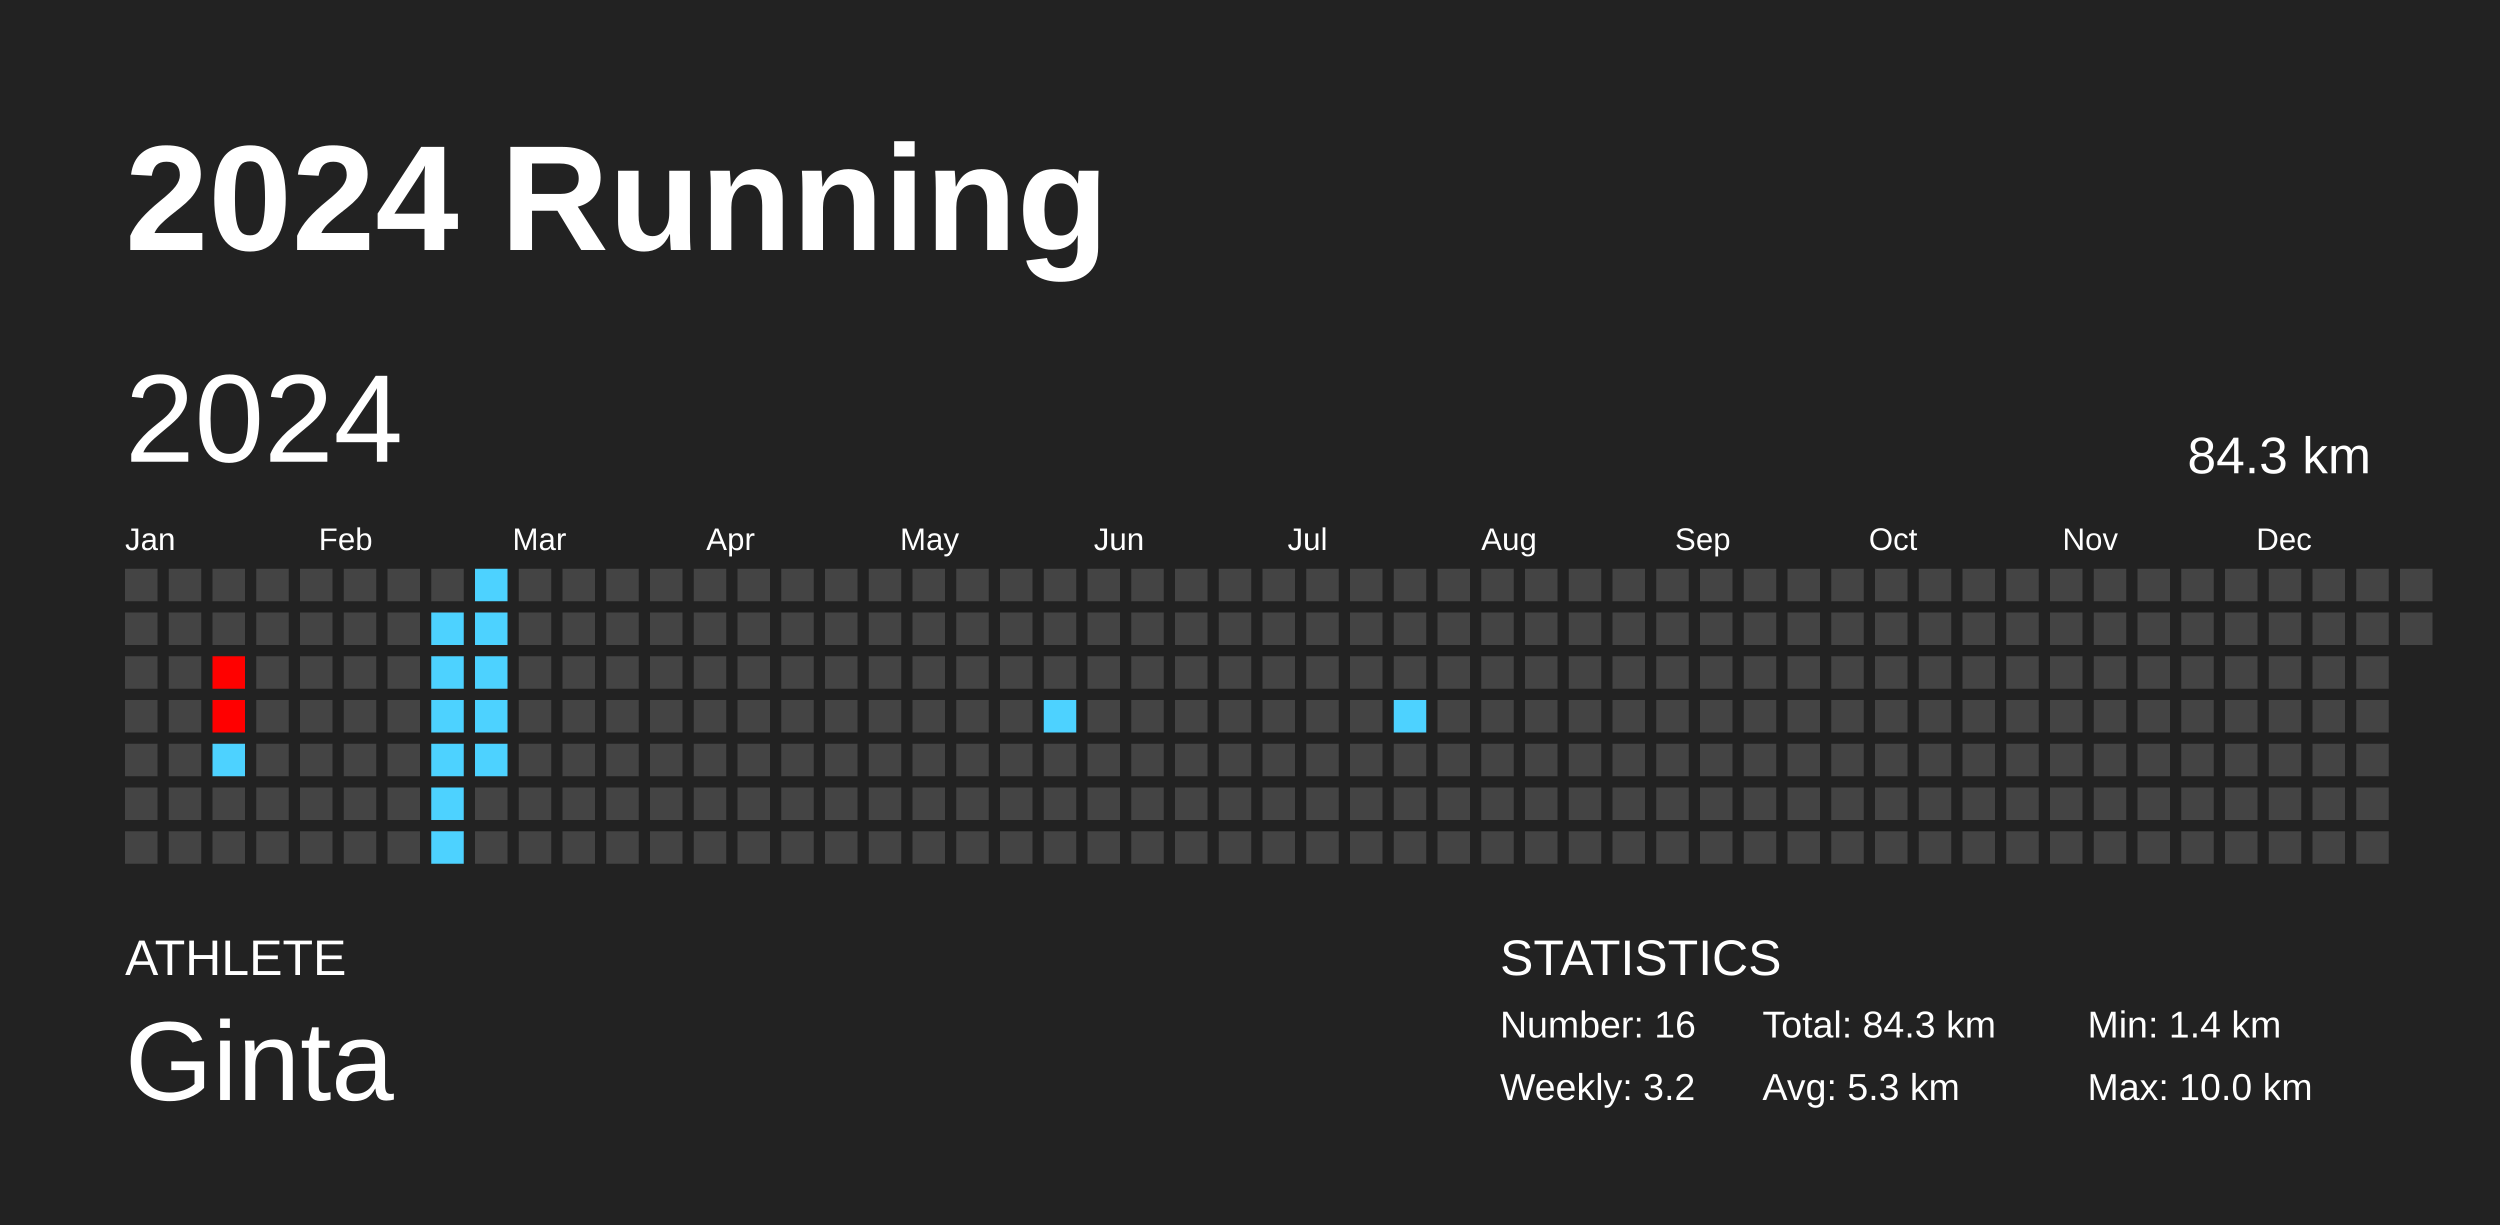
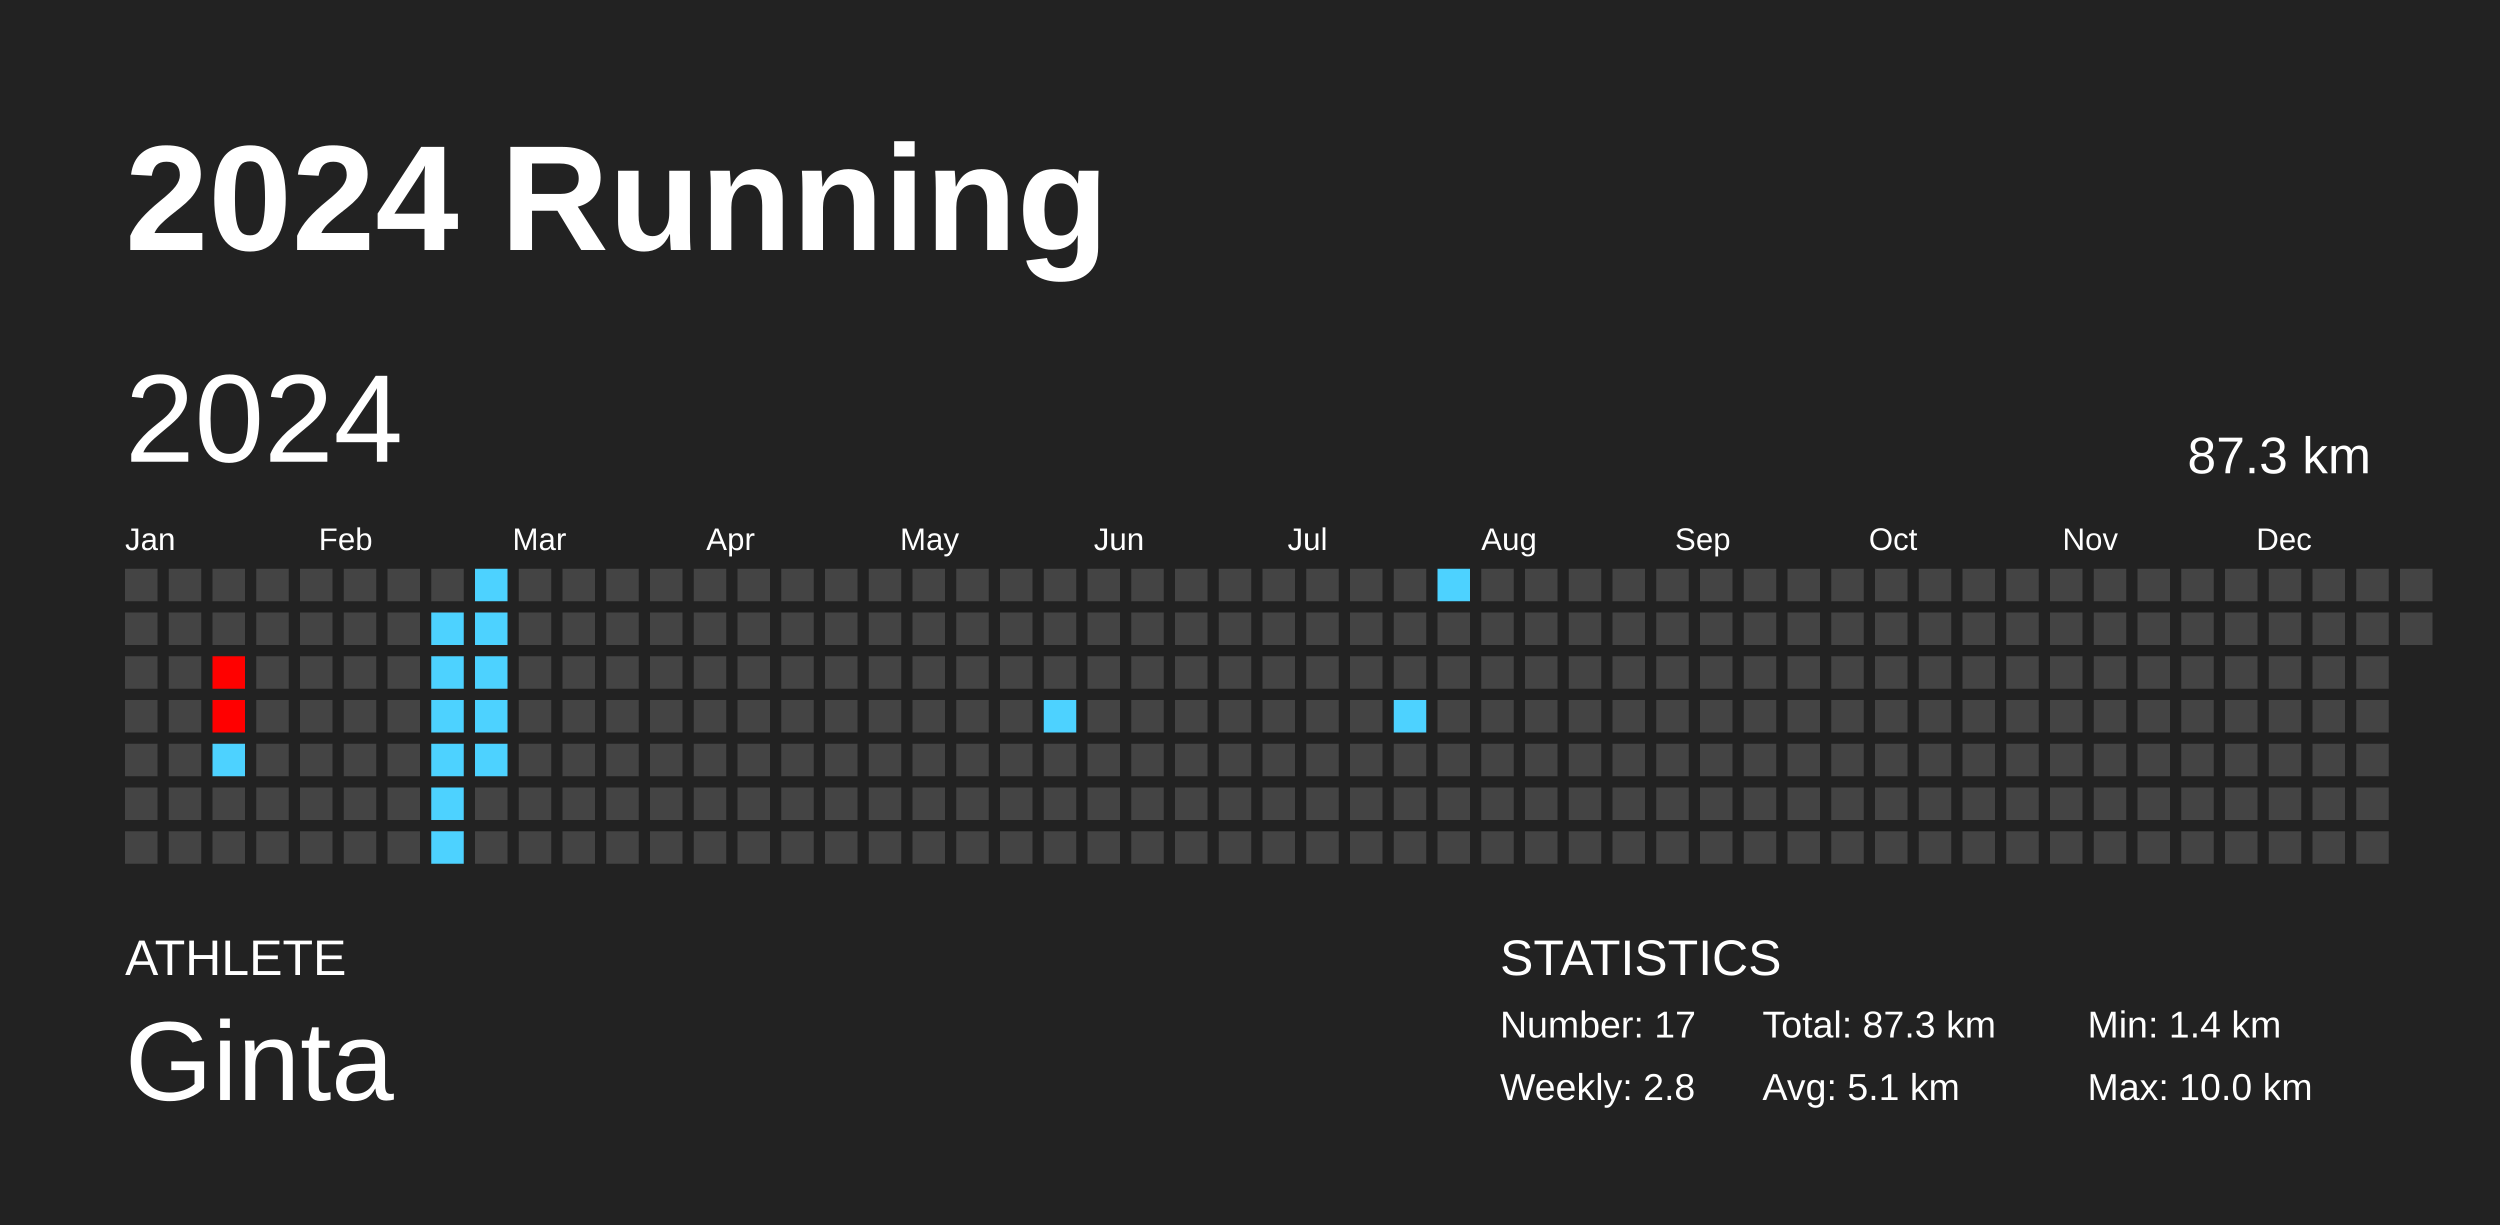
<svg xmlns="http://www.w3.org/2000/svg" baseProfile="full" height="98mm" version="1.1" viewBox="0,0,200,98" width="200mm">
  <defs />
  <rect fill="#222222" height="98" width="200" x="0" y="0" />
  <text fill="#FFFFFF" style="font-size:12px; font-family:Arial; font-weight:bold;" x="10" y="20">2024 Running</text>
  <text fill="#FFFFFF" style="font-size:4px; font-family:Arial" x="10" y="78">ATHLETE</text>
  <text fill="#FFFFFF" style="font-size:9px; font-family:Arial" x="10" y="88">Ginta</text>
  <text fill="#FFFFFF" style="font-size:4px; font-family:Arial" x="120" y="78">STATISTICS</text>
-   <text fill="#FFFFFF" style="font-size:3px; font-family:Arial" x="120" y="83">Number: 16</text>
-   <text fill="#FFFFFF" style="font-size:3px; font-family:Arial" x="120" y="88">Weekly: 3.2</text>
-   <text fill="#FFFFFF" style="font-size:3px; font-family:Arial" x="141" y="83">Total: 84.3 km</text>
-   <text fill="#FFFFFF" style="font-size:3px; font-family:Arial" x="141" y="88">Avg: 5.3 km</text>
+   <text fill="#FFFFFF" style="font-size:3px; font-family:Arial" x="120" y="83">Number: 17</text>
+   <text fill="#FFFFFF" style="font-size:3px; font-family:Arial" x="120" y="88">Weekly: 2.8</text>
+   <text fill="#FFFFFF" style="font-size:3px; font-family:Arial" x="141" y="83">Total: 87.3 km</text>
+   <text fill="#FFFFFF" style="font-size:3px; font-family:Arial" x="141" y="88">Avg: 5.1 km</text>
  <text fill="#FFFFFF" style="font-size:3px; font-family:Arial" x="167" y="83">Min: 1.4 km</text>
  <text fill="#FFFFFF" style="font-size:3px; font-family:Arial" x="167" y="88">Max: 10.0 km</text>
  <text dominant-baseline="hanging" fill="#FFFFFF" style="font-size:10.0px; font-family:Arial;" x="10" y="30">2024</text>
-   <text dominant-baseline="hanging" fill="#FFFFFF" style="font-size:4.125px; font-family:Arial;" x="175" y="35">84.3 km</text>
+   <text dominant-baseline="hanging" fill="#FFFFFF" style="font-size:4.125px; font-family:Arial;" x="175" y="35">87.3 km</text>
  <text fill="#FFFFFF" style="font-size:2.5px; font-family:Arial" x="10.0" y="44">Jan</text>
  <text fill="#FFFFFF" style="font-size:2.5px; font-family:Arial" x="25.5" y="44">Feb</text>
  <text fill="#FFFFFF" style="font-size:2.5px; font-family:Arial" x="41.0" y="44">Mar</text>
  <text fill="#FFFFFF" style="font-size:2.5px; font-family:Arial" x="56.5" y="44">Apr</text>
  <text fill="#FFFFFF" style="font-size:2.5px; font-family:Arial" x="72.0" y="44">May</text>
  <text fill="#FFFFFF" style="font-size:2.5px; font-family:Arial" x="87.5" y="44">Jun</text>
  <text fill="#FFFFFF" style="font-size:2.5px; font-family:Arial" x="103.0" y="44">Jul</text>
  <text fill="#FFFFFF" style="font-size:2.5px; font-family:Arial" x="118.5" y="44">Aug</text>
  <text fill="#FFFFFF" style="font-size:2.5px; font-family:Arial" x="134.0" y="44">Sep</text>
  <text fill="#FFFFFF" style="font-size:2.5px; font-family:Arial" x="149.5" y="44">Oct</text>
  <text fill="#FFFFFF" style="font-size:2.5px; font-family:Arial" x="165.0" y="44">Nov</text>
  <text fill="#FFFFFF" style="font-size:2.5px; font-family:Arial" x="180.5" y="44">Dec</text>
  <rect fill="#444444" height="2.6" width="2.6" x="10.0" y="45.5" />
  <rect fill="#444444" height="2.6" width="2.6" x="10.0" y="49.0" />
  <rect fill="#444444" height="2.6" width="2.6" x="10.0" y="52.5" />
  <rect fill="#444444" height="2.6" width="2.6" x="10.0" y="56.0" />
  <rect fill="#444444" height="2.6" width="2.6" x="10.0" y="59.5" />
  <rect fill="#444444" height="2.6" width="2.6" x="10.0" y="63.0" />
  <rect fill="#444444" height="2.6" width="2.6" x="10.0" y="66.5" />
  <rect fill="#444444" height="2.6" width="2.6" x="13.5" y="45.5" />
  <rect fill="#444444" height="2.6" width="2.6" x="13.5" y="49.0" />
  <rect fill="#444444" height="2.6" width="2.6" x="13.5" y="52.5" />
  <rect fill="#444444" height="2.6" width="2.6" x="13.5" y="56.0" />
  <rect fill="#444444" height="2.6" width="2.6" x="13.5" y="59.5" />
  <rect fill="#444444" height="2.6" width="2.6" x="13.5" y="63.0" />
  <rect fill="#444444" height="2.6" width="2.6" x="13.5" y="66.5" />
  <rect fill="#444444" height="2.6" width="2.6" x="17.0" y="45.5" />
  <rect fill="#444444" height="2.6" width="2.6" x="17.0" y="49.0" />
  <rect fill="#ff0100" height="2.6" width="2.6" x="17.0" y="52.5" />
  <rect fill="#ff0000" height="2.6" width="2.6" x="17.0" y="56.0" />
  <rect fill="#4dd2ff" height="2.6" width="2.6" x="17.0" y="59.5" />
  <rect fill="#444444" height="2.6" width="2.6" x="17.0" y="63.0" />
  <rect fill="#444444" height="2.6" width="2.6" x="17.0" y="66.5" />
  <rect fill="#444444" height="2.6" width="2.6" x="20.5" y="45.5" />
  <rect fill="#444444" height="2.6" width="2.6" x="20.5" y="49.0" />
  <rect fill="#444444" height="2.6" width="2.6" x="20.5" y="52.5" />
  <rect fill="#444444" height="2.6" width="2.6" x="20.5" y="56.0" />
  <rect fill="#444444" height="2.6" width="2.6" x="20.5" y="59.5" />
  <rect fill="#444444" height="2.6" width="2.6" x="20.5" y="63.0" />
  <rect fill="#444444" height="2.6" width="2.6" x="20.5" y="66.5" />
  <rect fill="#444444" height="2.6" width="2.6" x="24.0" y="45.5" />
  <rect fill="#444444" height="2.6" width="2.6" x="24.0" y="49.0" />
  <rect fill="#444444" height="2.6" width="2.6" x="24.0" y="52.5" />
  <rect fill="#444444" height="2.6" width="2.6" x="24.0" y="56.0" />
  <rect fill="#444444" height="2.6" width="2.6" x="24.0" y="59.5" />
  <rect fill="#444444" height="2.6" width="2.6" x="24.0" y="63.0" />
  <rect fill="#444444" height="2.6" width="2.6" x="24.0" y="66.5" />
  <rect fill="#444444" height="2.6" width="2.6" x="27.5" y="45.5" />
  <rect fill="#444444" height="2.6" width="2.6" x="27.5" y="49.0" />
  <rect fill="#444444" height="2.6" width="2.6" x="27.5" y="52.5" />
  <rect fill="#444444" height="2.6" width="2.6" x="27.5" y="56.0" />
  <rect fill="#444444" height="2.6" width="2.6" x="27.5" y="59.5" />
  <rect fill="#444444" height="2.6" width="2.6" x="27.5" y="63.0" />
  <rect fill="#444444" height="2.6" width="2.6" x="27.5" y="66.5" />
  <rect fill="#444444" height="2.6" width="2.6" x="31.0" y="45.5" />
  <rect fill="#444444" height="2.6" width="2.6" x="31.0" y="49.0" />
  <rect fill="#444444" height="2.6" width="2.6" x="31.0" y="52.5" />
  <rect fill="#444444" height="2.6" width="2.6" x="31.0" y="56.0" />
  <rect fill="#444444" height="2.6" width="2.6" x="31.0" y="59.5" />
  <rect fill="#444444" height="2.6" width="2.6" x="31.0" y="63.0" />
  <rect fill="#444444" height="2.6" width="2.6" x="31.0" y="66.5" />
  <rect fill="#444444" height="2.6" width="2.6" x="34.5" y="45.5" />
  <rect fill="#4dd2ff" height="2.6" width="2.6" x="34.5" y="49.0" />
  <rect fill="#4dd2ff" height="2.6" width="2.6" x="34.5" y="52.5" />
  <rect fill="#4dd2ff" height="2.6" width="2.6" x="34.5" y="56.0" />
  <rect fill="#4dd2ff" height="2.6" width="2.6" x="34.5" y="59.5" />
  <rect fill="#4dd2ff" height="2.6" width="2.6" x="34.5" y="63.0" />
  <rect fill="#4dd2ff" height="2.6" width="2.6" x="34.5" y="66.5" />
  <rect fill="#4dd2ff" height="2.6" width="2.6" x="38.0" y="45.5" />
  <rect fill="#4dd2ff" height="2.6" width="2.6" x="38.0" y="49.0" />
  <rect fill="#4dd2ff" height="2.6" width="2.6" x="38.0" y="52.5" />
  <rect fill="#4dd2ff" height="2.6" width="2.6" x="38.0" y="56.0" />
  <rect fill="#4dd2ff" height="2.6" width="2.6" x="38.0" y="59.5" />
  <rect fill="#444444" height="2.6" width="2.6" x="38.0" y="63.0" />
  <rect fill="#444444" height="2.6" width="2.6" x="38.0" y="66.5" />
  <rect fill="#444444" height="2.6" width="2.6" x="41.5" y="45.5" />
  <rect fill="#444444" height="2.6" width="2.6" x="41.5" y="49.0" />
  <rect fill="#444444" height="2.6" width="2.6" x="41.5" y="52.5" />
  <rect fill="#444444" height="2.6" width="2.6" x="41.5" y="56.0" />
  <rect fill="#444444" height="2.6" width="2.6" x="41.5" y="59.5" />
  <rect fill="#444444" height="2.6" width="2.6" x="41.5" y="63.0" />
  <rect fill="#444444" height="2.6" width="2.6" x="41.5" y="66.5" />
  <rect fill="#444444" height="2.6" width="2.6" x="45.0" y="45.5" />
  <rect fill="#444444" height="2.6" width="2.6" x="45.0" y="49.0" />
  <rect fill="#444444" height="2.6" width="2.6" x="45.0" y="52.5" />
  <rect fill="#444444" height="2.6" width="2.6" x="45.0" y="56.0" />
  <rect fill="#444444" height="2.6" width="2.6" x="45.0" y="59.5" />
  <rect fill="#444444" height="2.6" width="2.6" x="45.0" y="63.0" />
  <rect fill="#444444" height="2.6" width="2.6" x="45.0" y="66.5" />
  <rect fill="#444444" height="2.6" width="2.6" x="48.5" y="45.5" />
  <rect fill="#444444" height="2.6" width="2.6" x="48.5" y="49.0" />
  <rect fill="#444444" height="2.6" width="2.6" x="48.5" y="52.5" />
  <rect fill="#444444" height="2.6" width="2.6" x="48.5" y="56.0" />
  <rect fill="#444444" height="2.6" width="2.6" x="48.5" y="59.5" />
  <rect fill="#444444" height="2.6" width="2.6" x="48.5" y="63.0" />
  <rect fill="#444444" height="2.6" width="2.6" x="48.5" y="66.5" />
  <rect fill="#444444" height="2.6" width="2.6" x="52.0" y="45.5" />
  <rect fill="#444444" height="2.6" width="2.6" x="52.0" y="49.0" />
  <rect fill="#444444" height="2.6" width="2.6" x="52.0" y="52.5" />
  <rect fill="#444444" height="2.6" width="2.6" x="52.0" y="56.0" />
  <rect fill="#444444" height="2.6" width="2.6" x="52.0" y="59.5" />
  <rect fill="#444444" height="2.6" width="2.6" x="52.0" y="63.0" />
  <rect fill="#444444" height="2.6" width="2.6" x="52.0" y="66.5" />
  <rect fill="#444444" height="2.6" width="2.6" x="55.5" y="45.5" />
  <rect fill="#444444" height="2.6" width="2.6" x="55.5" y="49.0" />
  <rect fill="#444444" height="2.6" width="2.6" x="55.5" y="52.5" />
  <rect fill="#444444" height="2.6" width="2.6" x="55.5" y="56.0" />
  <rect fill="#444444" height="2.6" width="2.6" x="55.5" y="59.5" />
  <rect fill="#444444" height="2.6" width="2.6" x="55.5" y="63.0" />
  <rect fill="#444444" height="2.6" width="2.6" x="55.5" y="66.5" />
  <rect fill="#444444" height="2.6" width="2.6" x="59.0" y="45.5" />
  <rect fill="#444444" height="2.6" width="2.6" x="59.0" y="49.0" />
  <rect fill="#444444" height="2.6" width="2.6" x="59.0" y="52.5" />
  <rect fill="#444444" height="2.6" width="2.6" x="59.0" y="56.0" />
  <rect fill="#444444" height="2.6" width="2.6" x="59.0" y="59.5" />
  <rect fill="#444444" height="2.6" width="2.6" x="59.0" y="63.0" />
  <rect fill="#444444" height="2.6" width="2.6" x="59.0" y="66.5" />
  <rect fill="#444444" height="2.6" width="2.6" x="62.5" y="45.5" />
  <rect fill="#444444" height="2.6" width="2.6" x="62.5" y="49.0" />
  <rect fill="#444444" height="2.6" width="2.6" x="62.5" y="52.5" />
  <rect fill="#444444" height="2.6" width="2.6" x="62.5" y="56.0" />
  <rect fill="#444444" height="2.6" width="2.6" x="62.5" y="59.5" />
  <rect fill="#444444" height="2.6" width="2.6" x="62.5" y="63.0" />
  <rect fill="#444444" height="2.6" width="2.6" x="62.5" y="66.5" />
  <rect fill="#444444" height="2.6" width="2.6" x="66.0" y="45.5" />
  <rect fill="#444444" height="2.6" width="2.6" x="66.0" y="49.0" />
  <rect fill="#444444" height="2.6" width="2.6" x="66.0" y="52.5" />
  <rect fill="#444444" height="2.6" width="2.6" x="66.0" y="56.0" />
  <rect fill="#444444" height="2.6" width="2.6" x="66.0" y="59.5" />
  <rect fill="#444444" height="2.6" width="2.6" x="66.0" y="63.0" />
  <rect fill="#444444" height="2.6" width="2.6" x="66.0" y="66.5" />
  <rect fill="#444444" height="2.6" width="2.6" x="69.5" y="45.5" />
  <rect fill="#444444" height="2.6" width="2.6" x="69.5" y="49.0" />
  <rect fill="#444444" height="2.6" width="2.6" x="69.5" y="52.5" />
  <rect fill="#444444" height="2.6" width="2.6" x="69.5" y="56.0" />
  <rect fill="#444444" height="2.6" width="2.6" x="69.5" y="59.5" />
  <rect fill="#444444" height="2.6" width="2.6" x="69.5" y="63.0" />
  <rect fill="#444444" height="2.6" width="2.6" x="69.5" y="66.5" />
  <rect fill="#444444" height="2.6" width="2.6" x="73.0" y="45.5" />
  <rect fill="#444444" height="2.6" width="2.6" x="73.0" y="49.0" />
  <rect fill="#444444" height="2.6" width="2.6" x="73.0" y="52.5" />
  <rect fill="#444444" height="2.6" width="2.6" x="73.0" y="56.0" />
  <rect fill="#444444" height="2.6" width="2.6" x="73.0" y="59.5" />
  <rect fill="#444444" height="2.6" width="2.6" x="73.0" y="63.0" />
  <rect fill="#444444" height="2.6" width="2.6" x="73.0" y="66.5" />
  <rect fill="#444444" height="2.6" width="2.6" x="76.5" y="45.5" />
  <rect fill="#444444" height="2.6" width="2.6" x="76.5" y="49.0" />
  <rect fill="#444444" height="2.6" width="2.6" x="76.5" y="52.5" />
  <rect fill="#444444" height="2.6" width="2.6" x="76.5" y="56.0" />
  <rect fill="#444444" height="2.6" width="2.6" x="76.5" y="59.5" />
  <rect fill="#444444" height="2.6" width="2.6" x="76.5" y="63.0" />
  <rect fill="#444444" height="2.6" width="2.6" x="76.5" y="66.5" />
  <rect fill="#444444" height="2.6" width="2.6" x="80.0" y="45.5" />
  <rect fill="#444444" height="2.6" width="2.6" x="80.0" y="49.0" />
  <rect fill="#444444" height="2.6" width="2.6" x="80.0" y="52.5" />
  <rect fill="#444444" height="2.6" width="2.6" x="80.0" y="56.0" />
  <rect fill="#444444" height="2.6" width="2.6" x="80.0" y="59.5" />
  <rect fill="#444444" height="2.6" width="2.6" x="80.0" y="63.0" />
  <rect fill="#444444" height="2.6" width="2.6" x="80.0" y="66.5" />
  <rect fill="#444444" height="2.6" width="2.6" x="83.5" y="45.5" />
  <rect fill="#444444" height="2.6" width="2.6" x="83.5" y="49.0" />
  <rect fill="#444444" height="2.6" width="2.6" x="83.5" y="52.5" />
  <rect fill="#4dd2ff" height="2.6" width="2.6" x="83.5" y="56.0" />
  <rect fill="#444444" height="2.6" width="2.6" x="83.5" y="59.5" />
  <rect fill="#444444" height="2.6" width="2.6" x="83.5" y="63.0" />
  <rect fill="#444444" height="2.6" width="2.6" x="83.5" y="66.5" />
  <rect fill="#444444" height="2.6" width="2.6" x="87.0" y="45.5" />
  <rect fill="#444444" height="2.6" width="2.6" x="87.0" y="49.0" />
  <rect fill="#444444" height="2.6" width="2.6" x="87.0" y="52.5" />
  <rect fill="#444444" height="2.6" width="2.6" x="87.0" y="56.0" />
  <rect fill="#444444" height="2.6" width="2.6" x="87.0" y="59.5" />
  <rect fill="#444444" height="2.6" width="2.6" x="87.0" y="63.0" />
  <rect fill="#444444" height="2.6" width="2.6" x="87.0" y="66.5" />
  <rect fill="#444444" height="2.6" width="2.6" x="90.5" y="45.5" />
  <rect fill="#444444" height="2.6" width="2.6" x="90.5" y="49.0" />
  <rect fill="#444444" height="2.6" width="2.6" x="90.5" y="52.5" />
  <rect fill="#444444" height="2.6" width="2.6" x="90.5" y="56.0" />
  <rect fill="#444444" height="2.6" width="2.6" x="90.5" y="59.5" />
  <rect fill="#444444" height="2.6" width="2.6" x="90.5" y="63.0" />
  <rect fill="#444444" height="2.6" width="2.6" x="90.5" y="66.5" />
  <rect fill="#444444" height="2.6" width="2.6" x="94.0" y="45.5" />
  <rect fill="#444444" height="2.6" width="2.6" x="94.0" y="49.0" />
  <rect fill="#444444" height="2.6" width="2.6" x="94.0" y="52.5" />
  <rect fill="#444444" height="2.6" width="2.6" x="94.0" y="56.0" />
  <rect fill="#444444" height="2.6" width="2.6" x="94.0" y="59.5" />
  <rect fill="#444444" height="2.6" width="2.6" x="94.0" y="63.0" />
  <rect fill="#444444" height="2.6" width="2.6" x="94.0" y="66.5" />
  <rect fill="#444444" height="2.6" width="2.6" x="97.5" y="45.5" />
  <rect fill="#444444" height="2.6" width="2.6" x="97.5" y="49.0" />
  <rect fill="#444444" height="2.6" width="2.6" x="97.5" y="52.5" />
  <rect fill="#444444" height="2.6" width="2.6" x="97.5" y="56.0" />
  <rect fill="#444444" height="2.6" width="2.6" x="97.5" y="59.5" />
  <rect fill="#444444" height="2.6" width="2.6" x="97.5" y="63.0" />
  <rect fill="#444444" height="2.6" width="2.6" x="97.5" y="66.5" />
  <rect fill="#444444" height="2.6" width="2.6" x="101.0" y="45.5" />
  <rect fill="#444444" height="2.6" width="2.6" x="101.0" y="49.0" />
  <rect fill="#444444" height="2.6" width="2.6" x="101.0" y="52.5" />
  <rect fill="#444444" height="2.6" width="2.6" x="101.0" y="56.0" />
  <rect fill="#444444" height="2.6" width="2.6" x="101.0" y="59.5" />
  <rect fill="#444444" height="2.6" width="2.6" x="101.0" y="63.0" />
  <rect fill="#444444" height="2.6" width="2.6" x="101.0" y="66.5" />
  <rect fill="#444444" height="2.6" width="2.6" x="104.5" y="45.5" />
  <rect fill="#444444" height="2.6" width="2.6" x="104.5" y="49.0" />
  <rect fill="#444444" height="2.6" width="2.6" x="104.5" y="52.5" />
  <rect fill="#444444" height="2.6" width="2.6" x="104.5" y="56.0" />
  <rect fill="#444444" height="2.6" width="2.6" x="104.5" y="59.5" />
  <rect fill="#444444" height="2.6" width="2.6" x="104.5" y="63.0" />
  <rect fill="#444444" height="2.6" width="2.6" x="104.5" y="66.5" />
  <rect fill="#444444" height="2.6" width="2.6" x="108.0" y="45.5" />
  <rect fill="#444444" height="2.6" width="2.6" x="108.0" y="49.0" />
  <rect fill="#444444" height="2.6" width="2.6" x="108.0" y="52.5" />
  <rect fill="#444444" height="2.6" width="2.6" x="108.0" y="56.0" />
  <rect fill="#444444" height="2.6" width="2.6" x="108.0" y="59.5" />
  <rect fill="#444444" height="2.6" width="2.6" x="108.0" y="63.0" />
  <rect fill="#444444" height="2.6" width="2.6" x="108.0" y="66.5" />
  <rect fill="#444444" height="2.6" width="2.6" x="111.5" y="45.5" />
  <rect fill="#444444" height="2.6" width="2.6" x="111.5" y="49.0" />
  <rect fill="#444444" height="2.6" width="2.6" x="111.5" y="52.5" />
  <rect fill="#4dd2ff" height="2.6" width="2.6" x="111.5" y="56.0" />
  <rect fill="#444444" height="2.6" width="2.6" x="111.5" y="59.5" />
  <rect fill="#444444" height="2.6" width="2.6" x="111.5" y="63.0" />
  <rect fill="#444444" height="2.6" width="2.6" x="111.5" y="66.5" />
-   <rect fill="#444444" height="2.6" width="2.6" x="115.0" y="45.5" />
+   <rect fill="#4dd2ff" height="2.6" width="2.6" x="115.0" y="45.5" />
  <rect fill="#444444" height="2.6" width="2.6" x="115.0" y="49.0" />
  <rect fill="#444444" height="2.6" width="2.6" x="115.0" y="52.5" />
  <rect fill="#444444" height="2.6" width="2.6" x="115.0" y="56.0" />
  <rect fill="#444444" height="2.6" width="2.6" x="115.0" y="59.5" />
  <rect fill="#444444" height="2.6" width="2.6" x="115.0" y="63.0" />
  <rect fill="#444444" height="2.6" width="2.6" x="115.0" y="66.5" />
  <rect fill="#444444" height="2.6" width="2.6" x="118.5" y="45.5" />
  <rect fill="#444444" height="2.6" width="2.6" x="118.5" y="49.0" />
  <rect fill="#444444" height="2.6" width="2.6" x="118.5" y="52.5" />
  <rect fill="#444444" height="2.6" width="2.6" x="118.5" y="56.0" />
  <rect fill="#444444" height="2.6" width="2.6" x="118.5" y="59.5" />
  <rect fill="#444444" height="2.6" width="2.6" x="118.5" y="63.0" />
  <rect fill="#444444" height="2.6" width="2.6" x="118.5" y="66.5" />
  <rect fill="#444444" height="2.6" width="2.6" x="122.0" y="45.5" />
  <rect fill="#444444" height="2.6" width="2.6" x="122.0" y="49.0" />
  <rect fill="#444444" height="2.6" width="2.6" x="122.0" y="52.5" />
  <rect fill="#444444" height="2.6" width="2.6" x="122.0" y="56.0" />
  <rect fill="#444444" height="2.6" width="2.6" x="122.0" y="59.5" />
  <rect fill="#444444" height="2.6" width="2.6" x="122.0" y="63.0" />
  <rect fill="#444444" height="2.6" width="2.6" x="122.0" y="66.5" />
  <rect fill="#444444" height="2.6" width="2.6" x="125.5" y="45.5" />
  <rect fill="#444444" height="2.6" width="2.6" x="125.5" y="49.0" />
  <rect fill="#444444" height="2.6" width="2.6" x="125.5" y="52.5" />
  <rect fill="#444444" height="2.6" width="2.6" x="125.5" y="56.0" />
  <rect fill="#444444" height="2.6" width="2.6" x="125.5" y="59.5" />
  <rect fill="#444444" height="2.6" width="2.6" x="125.5" y="63.0" />
  <rect fill="#444444" height="2.6" width="2.6" x="125.5" y="66.5" />
  <rect fill="#444444" height="2.6" width="2.6" x="129.0" y="45.5" />
  <rect fill="#444444" height="2.6" width="2.6" x="129.0" y="49.0" />
  <rect fill="#444444" height="2.6" width="2.6" x="129.0" y="52.5" />
  <rect fill="#444444" height="2.6" width="2.6" x="129.0" y="56.0" />
  <rect fill="#444444" height="2.6" width="2.6" x="129.0" y="59.5" />
  <rect fill="#444444" height="2.6" width="2.6" x="129.0" y="63.0" />
  <rect fill="#444444" height="2.6" width="2.6" x="129.0" y="66.5" />
  <rect fill="#444444" height="2.6" width="2.6" x="132.5" y="45.5" />
  <rect fill="#444444" height="2.6" width="2.6" x="132.5" y="49.0" />
  <rect fill="#444444" height="2.6" width="2.6" x="132.5" y="52.5" />
  <rect fill="#444444" height="2.6" width="2.6" x="132.5" y="56.0" />
  <rect fill="#444444" height="2.6" width="2.6" x="132.5" y="59.5" />
  <rect fill="#444444" height="2.6" width="2.6" x="132.5" y="63.0" />
  <rect fill="#444444" height="2.6" width="2.6" x="132.5" y="66.5" />
  <rect fill="#444444" height="2.6" width="2.6" x="136.0" y="45.5" />
  <rect fill="#444444" height="2.6" width="2.6" x="136.0" y="49.0" />
  <rect fill="#444444" height="2.6" width="2.6" x="136.0" y="52.5" />
  <rect fill="#444444" height="2.6" width="2.6" x="136.0" y="56.0" />
  <rect fill="#444444" height="2.6" width="2.6" x="136.0" y="59.5" />
  <rect fill="#444444" height="2.6" width="2.6" x="136.0" y="63.0" />
  <rect fill="#444444" height="2.6" width="2.6" x="136.0" y="66.5" />
  <rect fill="#444444" height="2.6" width="2.6" x="139.5" y="45.5" />
  <rect fill="#444444" height="2.6" width="2.6" x="139.5" y="49.0" />
  <rect fill="#444444" height="2.6" width="2.6" x="139.5" y="52.5" />
  <rect fill="#444444" height="2.6" width="2.6" x="139.5" y="56.0" />
  <rect fill="#444444" height="2.6" width="2.6" x="139.5" y="59.5" />
  <rect fill="#444444" height="2.6" width="2.6" x="139.5" y="63.0" />
  <rect fill="#444444" height="2.6" width="2.6" x="139.5" y="66.5" />
  <rect fill="#444444" height="2.6" width="2.6" x="143.0" y="45.5" />
  <rect fill="#444444" height="2.6" width="2.6" x="143.0" y="49.0" />
  <rect fill="#444444" height="2.6" width="2.6" x="143.0" y="52.5" />
  <rect fill="#444444" height="2.6" width="2.6" x="143.0" y="56.0" />
  <rect fill="#444444" height="2.6" width="2.6" x="143.0" y="59.5" />
  <rect fill="#444444" height="2.6" width="2.6" x="143.0" y="63.0" />
  <rect fill="#444444" height="2.6" width="2.6" x="143.0" y="66.5" />
  <rect fill="#444444" height="2.6" width="2.6" x="146.5" y="45.5" />
  <rect fill="#444444" height="2.6" width="2.6" x="146.5" y="49.0" />
  <rect fill="#444444" height="2.6" width="2.6" x="146.5" y="52.5" />
  <rect fill="#444444" height="2.6" width="2.6" x="146.5" y="56.0" />
  <rect fill="#444444" height="2.6" width="2.6" x="146.5" y="59.5" />
  <rect fill="#444444" height="2.6" width="2.6" x="146.5" y="63.0" />
  <rect fill="#444444" height="2.6" width="2.6" x="146.5" y="66.5" />
  <rect fill="#444444" height="2.6" width="2.6" x="150.0" y="45.5" />
  <rect fill="#444444" height="2.6" width="2.6" x="150.0" y="49.0" />
  <rect fill="#444444" height="2.6" width="2.6" x="150.0" y="52.5" />
  <rect fill="#444444" height="2.6" width="2.6" x="150.0" y="56.0" />
  <rect fill="#444444" height="2.6" width="2.6" x="150.0" y="59.5" />
  <rect fill="#444444" height="2.6" width="2.6" x="150.0" y="63.0" />
  <rect fill="#444444" height="2.6" width="2.6" x="150.0" y="66.5" />
  <rect fill="#444444" height="2.6" width="2.6" x="153.5" y="45.5" />
  <rect fill="#444444" height="2.6" width="2.6" x="153.5" y="49.0" />
  <rect fill="#444444" height="2.6" width="2.6" x="153.5" y="52.5" />
  <rect fill="#444444" height="2.6" width="2.6" x="153.5" y="56.0" />
  <rect fill="#444444" height="2.6" width="2.6" x="153.5" y="59.5" />
  <rect fill="#444444" height="2.6" width="2.6" x="153.5" y="63.0" />
  <rect fill="#444444" height="2.6" width="2.6" x="153.5" y="66.5" />
  <rect fill="#444444" height="2.6" width="2.6" x="157.0" y="45.5" />
  <rect fill="#444444" height="2.6" width="2.6" x="157.0" y="49.0" />
  <rect fill="#444444" height="2.6" width="2.6" x="157.0" y="52.5" />
  <rect fill="#444444" height="2.6" width="2.6" x="157.0" y="56.0" />
  <rect fill="#444444" height="2.6" width="2.6" x="157.0" y="59.5" />
  <rect fill="#444444" height="2.6" width="2.6" x="157.0" y="63.0" />
  <rect fill="#444444" height="2.6" width="2.6" x="157.0" y="66.5" />
  <rect fill="#444444" height="2.6" width="2.6" x="160.5" y="45.5" />
  <rect fill="#444444" height="2.6" width="2.6" x="160.5" y="49.0" />
  <rect fill="#444444" height="2.6" width="2.6" x="160.5" y="52.5" />
  <rect fill="#444444" height="2.6" width="2.6" x="160.5" y="56.0" />
  <rect fill="#444444" height="2.6" width="2.6" x="160.5" y="59.5" />
  <rect fill="#444444" height="2.6" width="2.6" x="160.5" y="63.0" />
  <rect fill="#444444" height="2.6" width="2.6" x="160.5" y="66.5" />
  <rect fill="#444444" height="2.6" width="2.6" x="164.0" y="45.5" />
  <rect fill="#444444" height="2.6" width="2.6" x="164.0" y="49.0" />
  <rect fill="#444444" height="2.6" width="2.6" x="164.0" y="52.5" />
  <rect fill="#444444" height="2.6" width="2.6" x="164.0" y="56.0" />
  <rect fill="#444444" height="2.6" width="2.6" x="164.0" y="59.5" />
  <rect fill="#444444" height="2.6" width="2.6" x="164.0" y="63.0" />
  <rect fill="#444444" height="2.6" width="2.6" x="164.0" y="66.5" />
  <rect fill="#444444" height="2.6" width="2.6" x="167.5" y="45.5" />
  <rect fill="#444444" height="2.6" width="2.6" x="167.5" y="49.0" />
  <rect fill="#444444" height="2.6" width="2.6" x="167.5" y="52.5" />
  <rect fill="#444444" height="2.6" width="2.6" x="167.5" y="56.0" />
  <rect fill="#444444" height="2.6" width="2.6" x="167.5" y="59.5" />
  <rect fill="#444444" height="2.6" width="2.6" x="167.5" y="63.0" />
  <rect fill="#444444" height="2.6" width="2.6" x="167.5" y="66.5" />
  <rect fill="#444444" height="2.6" width="2.6" x="171.0" y="45.5" />
  <rect fill="#444444" height="2.6" width="2.6" x="171.0" y="49.0" />
  <rect fill="#444444" height="2.6" width="2.6" x="171.0" y="52.5" />
  <rect fill="#444444" height="2.6" width="2.6" x="171.0" y="56.0" />
  <rect fill="#444444" height="2.6" width="2.6" x="171.0" y="59.5" />
  <rect fill="#444444" height="2.6" width="2.6" x="171.0" y="63.0" />
  <rect fill="#444444" height="2.6" width="2.6" x="171.0" y="66.5" />
  <rect fill="#444444" height="2.6" width="2.6" x="174.5" y="45.5" />
  <rect fill="#444444" height="2.6" width="2.6" x="174.5" y="49.0" />
  <rect fill="#444444" height="2.6" width="2.6" x="174.5" y="52.5" />
  <rect fill="#444444" height="2.6" width="2.6" x="174.5" y="56.0" />
  <rect fill="#444444" height="2.6" width="2.6" x="174.5" y="59.5" />
  <rect fill="#444444" height="2.6" width="2.6" x="174.5" y="63.0" />
  <rect fill="#444444" height="2.6" width="2.6" x="174.5" y="66.5" />
  <rect fill="#444444" height="2.6" width="2.6" x="178.0" y="45.5" />
  <rect fill="#444444" height="2.6" width="2.6" x="178.0" y="49.0" />
  <rect fill="#444444" height="2.6" width="2.6" x="178.0" y="52.5" />
  <rect fill="#444444" height="2.6" width="2.6" x="178.0" y="56.0" />
  <rect fill="#444444" height="2.6" width="2.6" x="178.0" y="59.5" />
  <rect fill="#444444" height="2.6" width="2.6" x="178.0" y="63.0" />
  <rect fill="#444444" height="2.6" width="2.6" x="178.0" y="66.5" />
  <rect fill="#444444" height="2.6" width="2.6" x="181.5" y="45.5" />
  <rect fill="#444444" height="2.6" width="2.6" x="181.5" y="49.0" />
  <rect fill="#444444" height="2.6" width="2.6" x="181.5" y="52.5" />
  <rect fill="#444444" height="2.6" width="2.6" x="181.5" y="56.0" />
  <rect fill="#444444" height="2.6" width="2.6" x="181.5" y="59.5" />
  <rect fill="#444444" height="2.6" width="2.6" x="181.5" y="63.0" />
  <rect fill="#444444" height="2.6" width="2.6" x="181.5" y="66.5" />
  <rect fill="#444444" height="2.6" width="2.6" x="185.0" y="45.5" />
  <rect fill="#444444" height="2.6" width="2.6" x="185.0" y="49.0" />
  <rect fill="#444444" height="2.6" width="2.6" x="185.0" y="52.5" />
  <rect fill="#444444" height="2.6" width="2.6" x="185.0" y="56.0" />
  <rect fill="#444444" height="2.6" width="2.6" x="185.0" y="59.5" />
  <rect fill="#444444" height="2.6" width="2.6" x="185.0" y="63.0" />
  <rect fill="#444444" height="2.6" width="2.6" x="185.0" y="66.5" />
  <rect fill="#444444" height="2.6" width="2.6" x="188.5" y="45.5" />
  <rect fill="#444444" height="2.6" width="2.6" x="188.5" y="49.0" />
  <rect fill="#444444" height="2.6" width="2.6" x="188.5" y="52.5" />
  <rect fill="#444444" height="2.6" width="2.6" x="188.5" y="56.0" />
  <rect fill="#444444" height="2.6" width="2.6" x="188.5" y="59.5" />
  <rect fill="#444444" height="2.6" width="2.6" x="188.5" y="63.0" />
  <rect fill="#444444" height="2.6" width="2.6" x="188.5" y="66.5" />
  <rect fill="#444444" height="2.6" width="2.6" x="192.0" y="45.5" />
  <rect fill="#444444" height="2.6" width="2.6" x="192.0" y="49.0" />
</svg>
